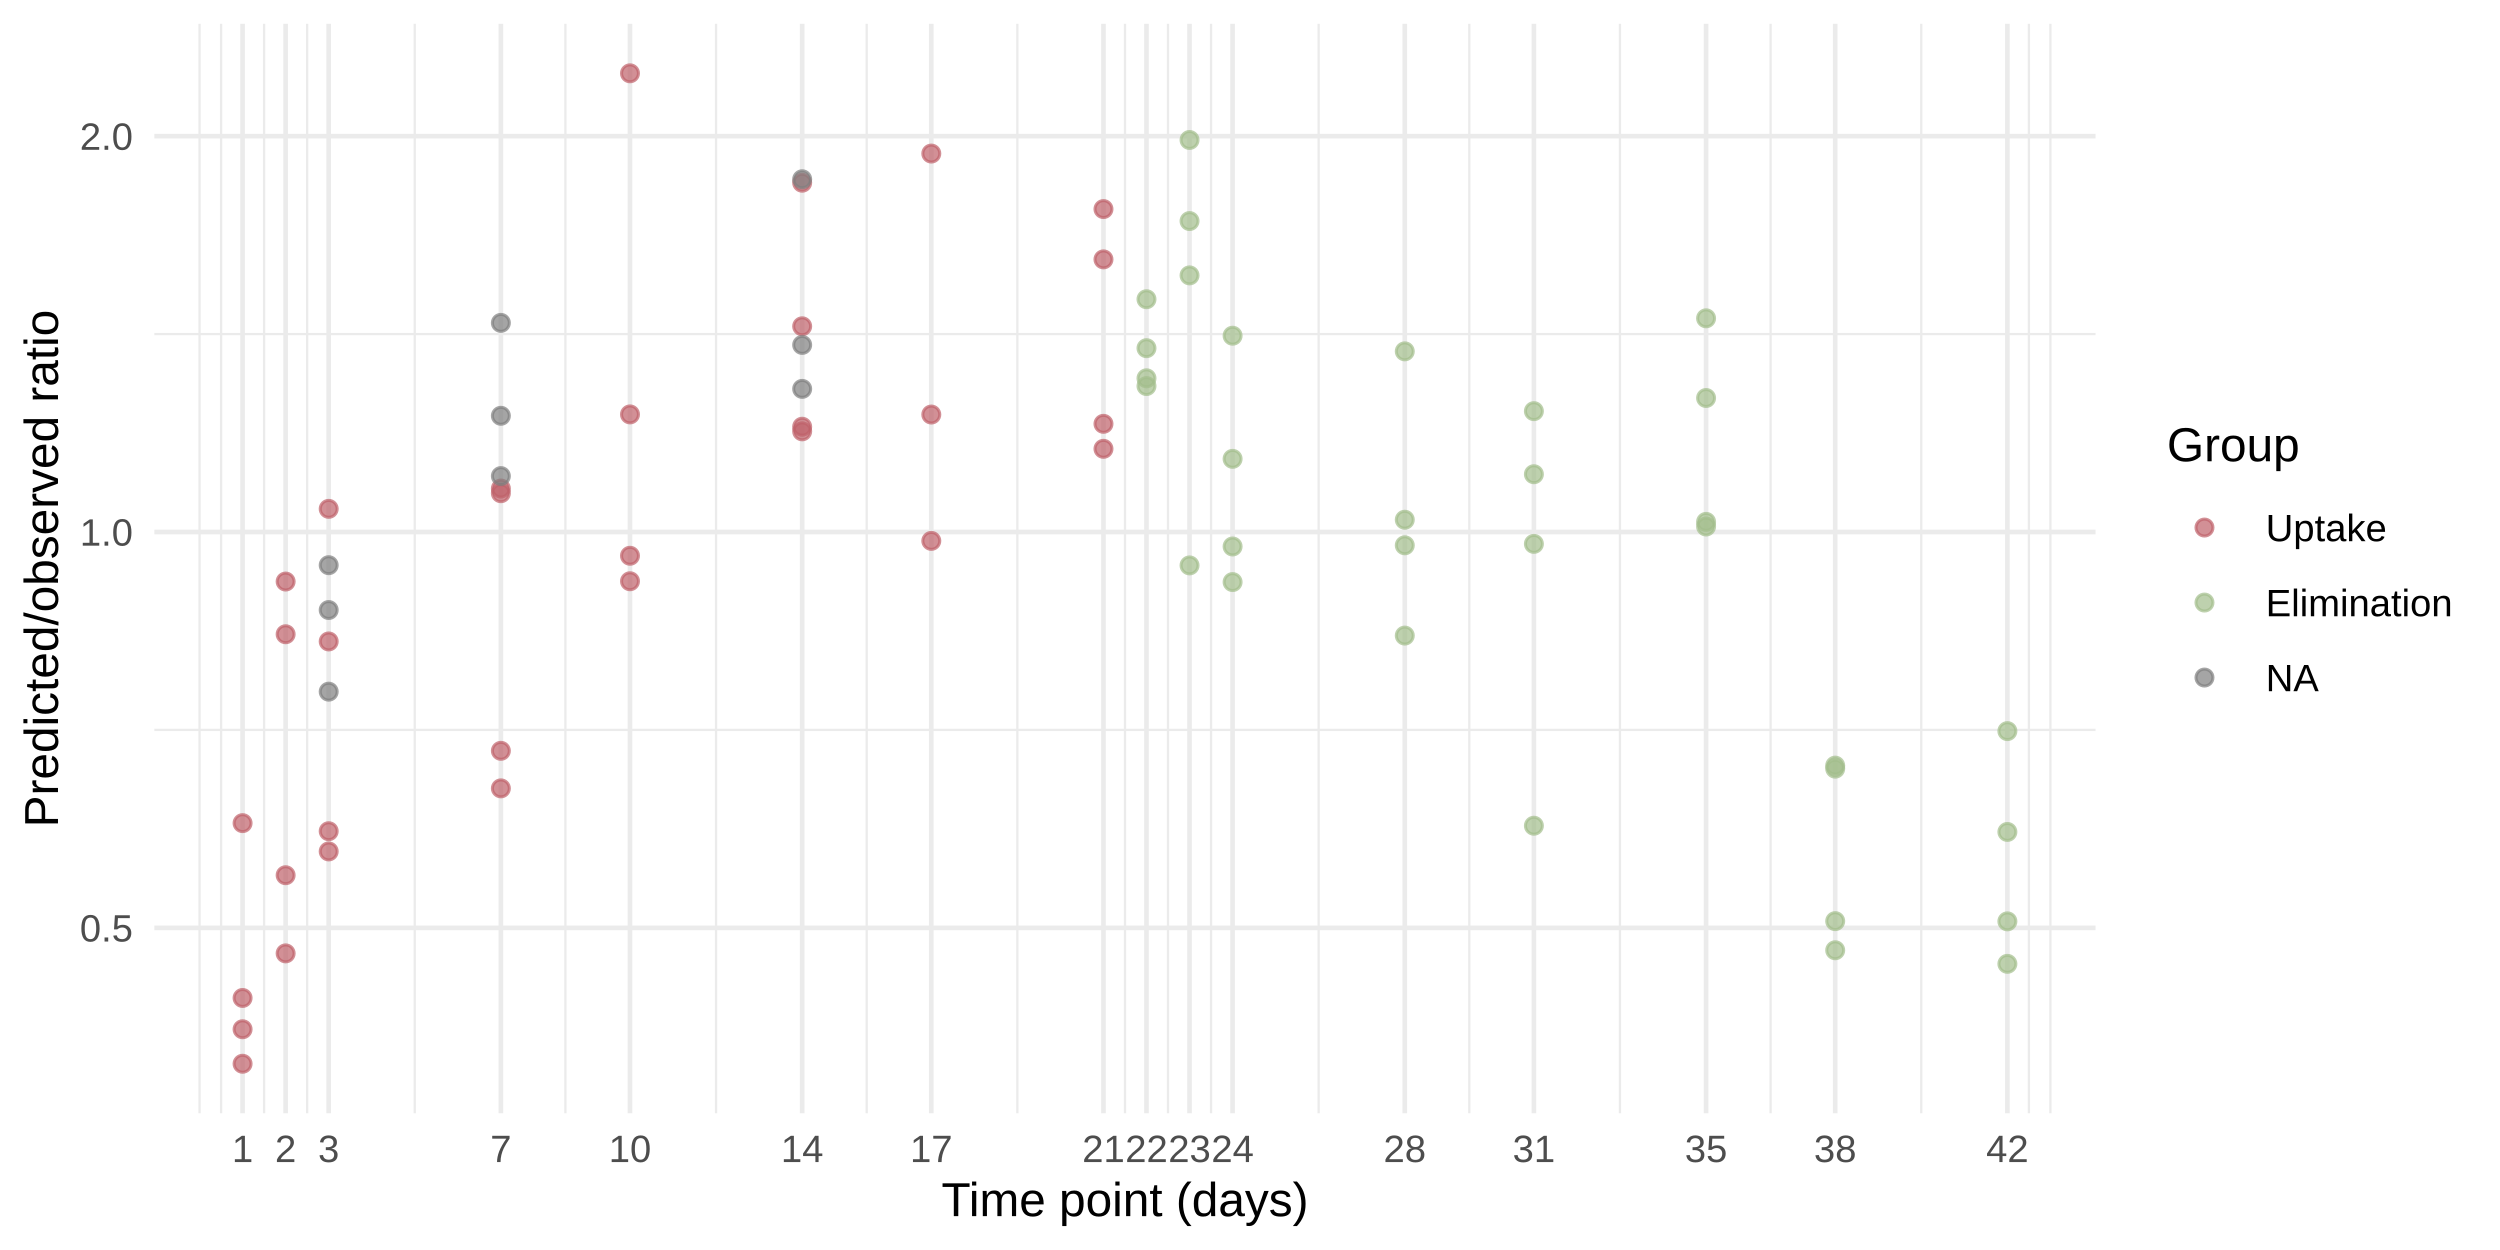
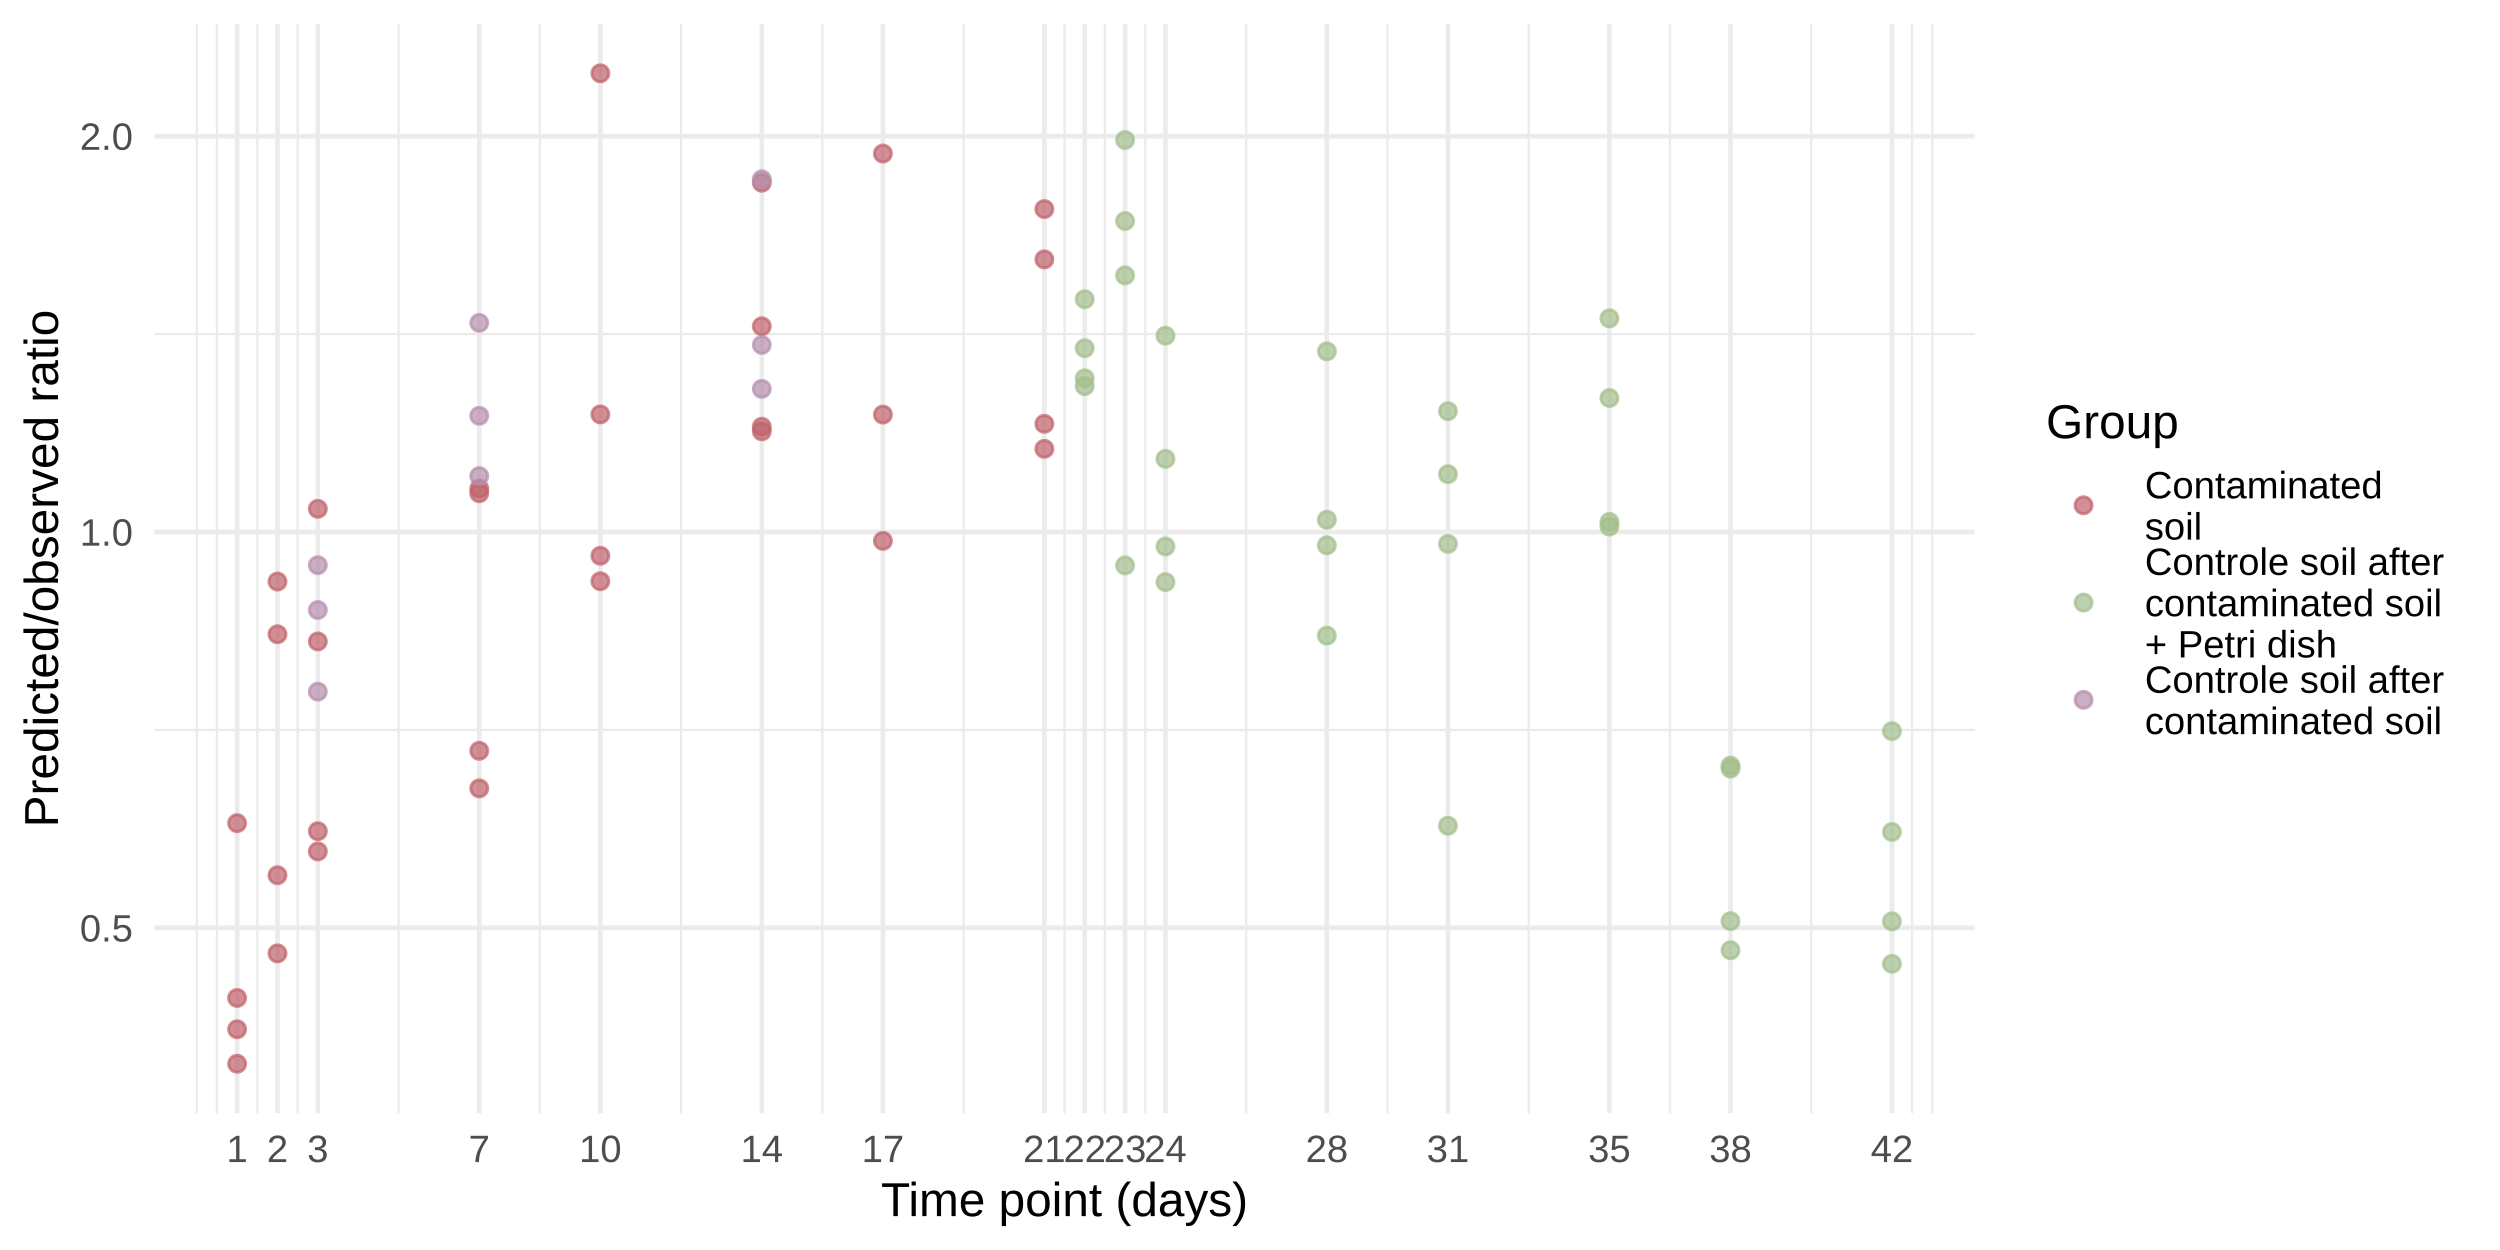
<svg xmlns="http://www.w3.org/2000/svg" width="576.00pt" height="288.00pt" viewBox="0 0 576.00 288.00">
  <g class="svglite">
    <defs>
      <style type="text/css">
    .svglite line, .svglite polyline, .svglite polygon, .svglite path, .svglite rect, .svglite circle {
      fill: none;
      stroke: #000000;
      stroke-linecap: round;
      stroke-linejoin: round;
      stroke-miterlimit: 10.00;
    }
    .svglite text {
      white-space: pre;
    }
    .svglite g.glyphgroup path {
      fill: inherit;
      stroke: none;
    }
  </style>
    </defs>
    <rect width="100%" height="100%" style="stroke: none; fill: #FFFFFF;" />
    <defs>
      <clipPath id="cpMC4wMHw1NzYuMDB8MC4wMHwyODguMDA=">
        <rect x="0.00" y="0.00" width="576.00" height="288.00" />
      </clipPath>
    </defs>
    <g clip-path="url(#cpMC4wMHw1NzYuMDB8MC4wMHwyODguMDA=)">
      <rect x="-0" y="0.00" width="576.00" height="288.00" style="stroke-width: 1.07; stroke: none; fill: #FFFFFF;" />
    </g>
    <defs>
-       <clipPath id="cpMzUuNTZ8NDgyLjgzfDUuNDh8MjU2LjUw">
-         <rect x="35.56" y="5.48" width="447.26" height="251.02" />
+       <clipPath id="cpMzUuNTZ8NDU0Ljk3fDUuNDh8MjU2LjUw">
+         <rect x="35.56" y="5.48" width="419.40" height="251.02" />
      </clipPath>
    </defs>
-     <g clip-path="url(#cpMzUuNTZ8NDgyLjgzfDUuNDh8MjU2LjUw)">
-       <polyline points="35.56,168.17 482.83,168.17 " style="stroke-width: 0.53; stroke: #EBEBEB; stroke-linecap: butt;" />
-       <polyline points="35.56,76.97 482.83,76.97 " style="stroke-width: 0.53; stroke: #EBEBEB; stroke-linecap: butt;" />
-       <polyline points="45.98,256.50 45.98,5.48 " style="stroke-width: 0.53; stroke: #EBEBEB; stroke-linecap: butt;" />
-       <polyline points="50.94,256.50 50.94,5.48 " style="stroke-width: 0.53; stroke: #EBEBEB; stroke-linecap: butt;" />
-       <polyline points="60.85,256.50 60.85,5.48 " style="stroke-width: 0.53; stroke: #EBEBEB; stroke-linecap: butt;" />
-       <polyline points="70.77,256.50 70.77,5.48 " style="stroke-width: 0.53; stroke: #EBEBEB; stroke-linecap: butt;" />
-       <polyline points="95.56,256.50 95.56,5.48 " style="stroke-width: 0.53; stroke: #EBEBEB; stroke-linecap: butt;" />
-       <polyline points="130.27,256.50 130.27,5.48 " style="stroke-width: 0.53; stroke: #EBEBEB; stroke-linecap: butt;" />
-       <polyline points="164.98,256.50 164.98,5.48 " style="stroke-width: 0.53; stroke: #EBEBEB; stroke-linecap: butt;" />
-       <polyline points="199.69,256.50 199.69,5.48 " style="stroke-width: 0.53; stroke: #EBEBEB; stroke-linecap: butt;" />
-       <polyline points="234.40,256.50 234.40,5.48 " style="stroke-width: 0.53; stroke: #EBEBEB; stroke-linecap: butt;" />
-       <polyline points="259.20,256.50 259.20,5.48 " style="stroke-width: 0.53; stroke: #EBEBEB; stroke-linecap: butt;" />
-       <polyline points="269.11,256.50 269.11,5.48 " style="stroke-width: 0.53; stroke: #EBEBEB; stroke-linecap: butt;" />
-       <polyline points="279.03,256.50 279.03,5.48 " style="stroke-width: 0.53; stroke: #EBEBEB; stroke-linecap: butt;" />
-       <polyline points="303.82,256.50 303.82,5.48 " style="stroke-width: 0.53; stroke: #EBEBEB; stroke-linecap: butt;" />
-       <polyline points="338.53,256.50 338.53,5.48 " style="stroke-width: 0.53; stroke: #EBEBEB; stroke-linecap: butt;" />
-       <polyline points="373.24,256.50 373.24,5.48 " style="stroke-width: 0.53; stroke: #EBEBEB; stroke-linecap: butt;" />
-       <polyline points="407.95,256.50 407.95,5.48 " style="stroke-width: 0.53; stroke: #EBEBEB; stroke-linecap: butt;" />
-       <polyline points="442.66,256.50 442.66,5.48 " style="stroke-width: 0.53; stroke: #EBEBEB; stroke-linecap: butt;" />
-       <polyline points="467.46,256.50 467.46,5.48 " style="stroke-width: 0.53; stroke: #EBEBEB; stroke-linecap: butt;" />
-       <polyline points="472.41,256.50 472.41,5.48 " style="stroke-width: 0.53; stroke: #EBEBEB; stroke-linecap: butt;" />
-       <polyline points="35.56,213.78 482.83,213.78 " style="stroke-width: 1.07; stroke: #EBEBEB; stroke-linecap: butt;" />
-       <polyline points="35.56,122.57 482.83,122.57 " style="stroke-width: 1.07; stroke: #EBEBEB; stroke-linecap: butt;" />
-       <polyline points="35.56,31.37 482.83,31.37 " style="stroke-width: 1.07; stroke: #EBEBEB; stroke-linecap: butt;" />
-       <polyline points="55.89,256.50 55.89,5.48 " style="stroke-width: 1.07; stroke: #EBEBEB; stroke-linecap: butt;" />
-       <polyline points="65.81,256.50 65.81,5.48 " style="stroke-width: 1.07; stroke: #EBEBEB; stroke-linecap: butt;" />
-       <polyline points="75.73,256.50 75.73,5.48 " style="stroke-width: 1.07; stroke: #EBEBEB; stroke-linecap: butt;" />
-       <polyline points="115.40,256.50 115.40,5.48 " style="stroke-width: 1.07; stroke: #EBEBEB; stroke-linecap: butt;" />
-       <polyline points="145.15,256.50 145.15,5.48 " style="stroke-width: 1.07; stroke: #EBEBEB; stroke-linecap: butt;" />
-       <polyline points="184.82,256.50 184.82,5.48 " style="stroke-width: 1.07; stroke: #EBEBEB; stroke-linecap: butt;" />
-       <polyline points="214.57,256.50 214.57,5.48 " style="stroke-width: 1.07; stroke: #EBEBEB; stroke-linecap: butt;" />
-       <polyline points="254.24,256.50 254.24,5.48 " style="stroke-width: 1.07; stroke: #EBEBEB; stroke-linecap: butt;" />
-       <polyline points="264.15,256.50 264.15,5.48 " style="stroke-width: 1.07; stroke: #EBEBEB; stroke-linecap: butt;" />
-       <polyline points="274.07,256.50 274.07,5.48 " style="stroke-width: 1.07; stroke: #EBEBEB; stroke-linecap: butt;" />
-       <polyline points="283.99,256.50 283.99,5.48 " style="stroke-width: 1.07; stroke: #EBEBEB; stroke-linecap: butt;" />
-       <polyline points="323.66,256.50 323.66,5.48 " style="stroke-width: 1.07; stroke: #EBEBEB; stroke-linecap: butt;" />
-       <polyline points="353.41,256.50 353.41,5.48 " style="stroke-width: 1.07; stroke: #EBEBEB; stroke-linecap: butt;" />
-       <polyline points="393.08,256.50 393.08,5.48 " style="stroke-width: 1.07; stroke: #EBEBEB; stroke-linecap: butt;" />
-       <polyline points="422.83,256.50 422.83,5.48 " style="stroke-width: 1.07; stroke: #EBEBEB; stroke-linecap: butt;" />
-       <polyline points="462.50,256.50 462.50,5.48 " style="stroke-width: 1.07; stroke: #EBEBEB; stroke-linecap: butt;" />
-       <circle cx="55.89" cy="229.93" r="1.95" style="stroke-width: 0.71; stroke: #BF616A; stroke-opacity: 0.70; fill: #BF616A; fill-opacity: 0.70;" />
-       <circle cx="55.89" cy="189.65" r="1.95" style="stroke-width: 0.71; stroke: #BF616A; stroke-opacity: 0.70; fill: #BF616A; fill-opacity: 0.70;" />
-       <circle cx="55.89" cy="237.14" r="1.95" style="stroke-width: 0.71; stroke: #BF616A; stroke-opacity: 0.70; fill: #BF616A; fill-opacity: 0.70;" />
-       <circle cx="55.89" cy="245.09" r="1.95" style="stroke-width: 0.71; stroke: #BF616A; stroke-opacity: 0.70; fill: #BF616A; fill-opacity: 0.70;" />
-       <circle cx="65.81" cy="146.13" r="1.95" style="stroke-width: 0.71; stroke: #BF616A; stroke-opacity: 0.70; fill: #BF616A; fill-opacity: 0.70;" />
-       <circle cx="65.81" cy="133.99" r="1.95" style="stroke-width: 0.71; stroke: #BF616A; stroke-opacity: 0.70; fill: #BF616A; fill-opacity: 0.70;" />
-       <circle cx="65.81" cy="201.65" r="1.95" style="stroke-width: 0.71; stroke: #BF616A; stroke-opacity: 0.70; fill: #BF616A; fill-opacity: 0.70;" />
-       <circle cx="65.81" cy="219.66" r="1.95" style="stroke-width: 0.71; stroke: #BF616A; stroke-opacity: 0.70; fill: #BF616A; fill-opacity: 0.70;" />
-       <circle cx="75.73" cy="117.24" r="1.95" style="stroke-width: 0.71; stroke: #BF616A; stroke-opacity: 0.70; fill: #BF616A; fill-opacity: 0.70;" />
-       <circle cx="75.73" cy="147.79" r="1.95" style="stroke-width: 0.71; stroke: #BF616A; stroke-opacity: 0.70; fill: #BF616A; fill-opacity: 0.70;" />
-       <circle cx="75.73" cy="196.17" r="1.95" style="stroke-width: 0.71; stroke: #BF616A; stroke-opacity: 0.70; fill: #BF616A; fill-opacity: 0.70;" />
-       <circle cx="75.73" cy="191.51" r="1.95" style="stroke-width: 0.71; stroke: #BF616A; stroke-opacity: 0.70; fill: #BF616A; fill-opacity: 0.70;" />
-       <circle cx="115.40" cy="112.56" r="1.95" style="stroke-width: 0.71; stroke: #BF616A; stroke-opacity: 0.70; fill: #BF616A; fill-opacity: 0.70;" />
-       <circle cx="115.40" cy="113.64" r="1.95" style="stroke-width: 0.71; stroke: #BF616A; stroke-opacity: 0.70; fill: #BF616A; fill-opacity: 0.70;" />
-       <circle cx="115.40" cy="172.99" r="1.95" style="stroke-width: 0.71; stroke: #BF616A; stroke-opacity: 0.70; fill: #BF616A; fill-opacity: 0.70;" />
-       <circle cx="115.40" cy="181.64" r="1.95" style="stroke-width: 0.71; stroke: #BF616A; stroke-opacity: 0.70; fill: #BF616A; fill-opacity: 0.70;" />
-       <circle cx="145.15" cy="95.48" r="1.95" style="stroke-width: 0.71; stroke: #BF616A; stroke-opacity: 0.70; fill: #BF616A; fill-opacity: 0.70;" />
-       <circle cx="145.15" cy="16.89" r="1.95" style="stroke-width: 0.71; stroke: #BF616A; stroke-opacity: 0.70; fill: #BF616A; fill-opacity: 0.70;" />
-       <circle cx="145.15" cy="133.92" r="1.95" style="stroke-width: 0.71; stroke: #BF616A; stroke-opacity: 0.70; fill: #BF616A; fill-opacity: 0.70;" />
-       <circle cx="145.15" cy="128.05" r="1.95" style="stroke-width: 0.71; stroke: #BF616A; stroke-opacity: 0.70; fill: #BF616A; fill-opacity: 0.70;" />
-       <circle cx="184.82" cy="75.18" r="1.95" style="stroke-width: 0.71; stroke: #BF616A; stroke-opacity: 0.70; fill: #BF616A; fill-opacity: 0.70;" />
-       <circle cx="184.82" cy="42.10" r="1.95" style="stroke-width: 0.71; stroke: #BF616A; stroke-opacity: 0.70; fill: #BF616A; fill-opacity: 0.70;" />
-       <circle cx="184.82" cy="99.38" r="1.95" style="stroke-width: 0.71; stroke: #BF616A; stroke-opacity: 0.70; fill: #BF616A; fill-opacity: 0.70;" />
-       <circle cx="184.82" cy="98.32" r="1.95" style="stroke-width: 0.71; stroke: #BF616A; stroke-opacity: 0.70; fill: #BF616A; fill-opacity: 0.70;" />
-       <circle cx="214.57" cy="35.38" r="1.95" style="stroke-width: 0.71; stroke: #BF616A; stroke-opacity: 0.70; fill: #BF616A; fill-opacity: 0.70;" />
-       <circle cx="214.57" cy="124.62" r="1.95" style="stroke-width: 0.71; stroke: #BF616A; stroke-opacity: 0.70; fill: #BF616A; fill-opacity: 0.70;" />
-       <circle cx="214.57" cy="95.51" r="1.95" style="stroke-width: 0.71; stroke: #BF616A; stroke-opacity: 0.70; fill: #BF616A; fill-opacity: 0.70;" />
-       <circle cx="254.24" cy="48.17" r="1.95" style="stroke-width: 0.71; stroke: #BF616A; stroke-opacity: 0.70; fill: #BF616A; fill-opacity: 0.70;" />
-       <circle cx="254.24" cy="97.65" r="1.95" style="stroke-width: 0.71; stroke: #BF616A; stroke-opacity: 0.70; fill: #BF616A; fill-opacity: 0.70;" />
-       <circle cx="254.24" cy="59.76" r="1.95" style="stroke-width: 0.71; stroke: #BF616A; stroke-opacity: 0.70; fill: #BF616A; fill-opacity: 0.70;" />
-       <circle cx="254.24" cy="103.41" r="1.95" style="stroke-width: 0.71; stroke: #BF616A; stroke-opacity: 0.70; fill: #BF616A; fill-opacity: 0.70;" />
-       <circle cx="264.15" cy="80.22" r="1.95" style="stroke-width: 0.71; stroke: #A3BE8C; stroke-opacity: 0.70; fill: #A3BE8C; fill-opacity: 0.70;" />
-       <circle cx="264.15" cy="88.95" r="1.95" style="stroke-width: 0.71; stroke: #A3BE8C; stroke-opacity: 0.70; fill: #A3BE8C; fill-opacity: 0.70;" />
-       <circle cx="264.15" cy="87.16" r="1.95" style="stroke-width: 0.71; stroke: #A3BE8C; stroke-opacity: 0.70; fill: #A3BE8C; fill-opacity: 0.70;" />
-       <circle cx="264.15" cy="68.94" r="1.95" style="stroke-width: 0.71; stroke: #A3BE8C; stroke-opacity: 0.70; fill: #A3BE8C; fill-opacity: 0.70;" />
-       <circle cx="274.07" cy="130.27" r="1.95" style="stroke-width: 0.71; stroke: #A3BE8C; stroke-opacity: 0.70; fill: #A3BE8C; fill-opacity: 0.70;" />
-       <circle cx="274.07" cy="63.45" r="1.95" style="stroke-width: 0.71; stroke: #A3BE8C; stroke-opacity: 0.70; fill: #A3BE8C; fill-opacity: 0.70;" />
-       <circle cx="274.07" cy="32.25" r="1.95" style="stroke-width: 0.71; stroke: #A3BE8C; stroke-opacity: 0.70; fill: #A3BE8C; fill-opacity: 0.70;" />
-       <circle cx="274.07" cy="50.93" r="1.95" style="stroke-width: 0.71; stroke: #A3BE8C; stroke-opacity: 0.70; fill: #A3BE8C; fill-opacity: 0.70;" />
-       <circle cx="283.99" cy="77.35" r="1.95" style="stroke-width: 0.71; stroke: #A3BE8C; stroke-opacity: 0.70; fill: #A3BE8C; fill-opacity: 0.70;" />
-       <circle cx="283.99" cy="125.91" r="1.95" style="stroke-width: 0.71; stroke: #A3BE8C; stroke-opacity: 0.70; fill: #A3BE8C; fill-opacity: 0.70;" />
-       <circle cx="283.99" cy="105.72" r="1.95" style="stroke-width: 0.71; stroke: #A3BE8C; stroke-opacity: 0.70; fill: #A3BE8C; fill-opacity: 0.70;" />
-       <circle cx="283.99" cy="134.11" r="1.95" style="stroke-width: 0.71; stroke: #A3BE8C; stroke-opacity: 0.70; fill: #A3BE8C; fill-opacity: 0.70;" />
-       <circle cx="323.66" cy="146.44" r="1.95" style="stroke-width: 0.71; stroke: #A3BE8C; stroke-opacity: 0.70; fill: #A3BE8C; fill-opacity: 0.70;" />
-       <circle cx="323.66" cy="80.95" r="1.95" style="stroke-width: 0.71; stroke: #A3BE8C; stroke-opacity: 0.70; fill: #A3BE8C; fill-opacity: 0.70;" />
-       <circle cx="323.66" cy="119.75" r="1.95" style="stroke-width: 0.71; stroke: #A3BE8C; stroke-opacity: 0.70; fill: #A3BE8C; fill-opacity: 0.70;" />
-       <circle cx="323.66" cy="125.64" r="1.95" style="stroke-width: 0.71; stroke: #A3BE8C; stroke-opacity: 0.70; fill: #A3BE8C; fill-opacity: 0.70;" />
-       <circle cx="353.41" cy="190.25" r="1.95" style="stroke-width: 0.71; stroke: #A3BE8C; stroke-opacity: 0.70; fill: #A3BE8C; fill-opacity: 0.70;" />
-       <circle cx="353.41" cy="94.73" r="1.95" style="stroke-width: 0.71; stroke: #A3BE8C; stroke-opacity: 0.70; fill: #A3BE8C; fill-opacity: 0.70;" />
-       <circle cx="353.41" cy="109.26" r="1.95" style="stroke-width: 0.71; stroke: #A3BE8C; stroke-opacity: 0.70; fill: #A3BE8C; fill-opacity: 0.70;" />
-       <circle cx="353.41" cy="125.31" r="1.95" style="stroke-width: 0.71; stroke: #A3BE8C; stroke-opacity: 0.70; fill: #A3BE8C; fill-opacity: 0.70;" />
-       <circle cx="393.08" cy="91.70" r="1.95" style="stroke-width: 0.71; stroke: #A3BE8C; stroke-opacity: 0.70; fill: #A3BE8C; fill-opacity: 0.70;" />
-       <circle cx="393.08" cy="120.24" r="1.95" style="stroke-width: 0.71; stroke: #A3BE8C; stroke-opacity: 0.70; fill: #A3BE8C; fill-opacity: 0.70;" />
-       <circle cx="393.08" cy="121.31" r="1.95" style="stroke-width: 0.71; stroke: #A3BE8C; stroke-opacity: 0.70; fill: #A3BE8C; fill-opacity: 0.70;" />
-       <circle cx="393.08" cy="73.34" r="1.95" style="stroke-width: 0.71; stroke: #A3BE8C; stroke-opacity: 0.70; fill: #A3BE8C; fill-opacity: 0.70;" />
-       <circle cx="422.83" cy="212.23" r="1.95" style="stroke-width: 0.71; stroke: #A3BE8C; stroke-opacity: 0.70; fill: #A3BE8C; fill-opacity: 0.70;" />
-       <circle cx="422.83" cy="218.94" r="1.95" style="stroke-width: 0.71; stroke: #A3BE8C; stroke-opacity: 0.70; fill: #A3BE8C; fill-opacity: 0.70;" />
-       <circle cx="422.83" cy="177.10" r="1.95" style="stroke-width: 0.71; stroke: #A3BE8C; stroke-opacity: 0.70; fill: #A3BE8C; fill-opacity: 0.70;" />
-       <circle cx="422.83" cy="176.40" r="1.95" style="stroke-width: 0.71; stroke: #A3BE8C; stroke-opacity: 0.70; fill: #A3BE8C; fill-opacity: 0.70;" />
-       <circle cx="462.50" cy="222.07" r="1.95" style="stroke-width: 0.71; stroke: #A3BE8C; stroke-opacity: 0.70; fill: #A3BE8C; fill-opacity: 0.70;" />
-       <circle cx="462.50" cy="168.45" r="1.95" style="stroke-width: 0.71; stroke: #A3BE8C; stroke-opacity: 0.70; fill: #A3BE8C; fill-opacity: 0.70;" />
-       <circle cx="462.50" cy="191.68" r="1.95" style="stroke-width: 0.71; stroke: #A3BE8C; stroke-opacity: 0.70; fill: #A3BE8C; fill-opacity: 0.70;" />
-       <circle cx="462.50" cy="212.28" r="1.95" style="stroke-width: 0.71; stroke: #A3BE8C; stroke-opacity: 0.70; fill: #A3BE8C; fill-opacity: 0.70;" />
-       <circle cx="75.73" cy="140.55" r="1.95" style="stroke-width: 0.71; stroke: #7F7F7F; stroke-opacity: 0.70; fill: #7F7F7F; fill-opacity: 0.70;" />
-       <circle cx="75.73" cy="130.22" r="1.95" style="stroke-width: 0.71; stroke: #7F7F7F; stroke-opacity: 0.70; fill: #7F7F7F; fill-opacity: 0.70;" />
-       <circle cx="75.73" cy="159.36" r="1.95" style="stroke-width: 0.71; stroke: #7F7F7F; stroke-opacity: 0.70; fill: #7F7F7F; fill-opacity: 0.70;" />
-       <circle cx="115.40" cy="74.39" r="1.95" style="stroke-width: 0.71; stroke: #7F7F7F; stroke-opacity: 0.70; fill: #7F7F7F; fill-opacity: 0.70;" />
-       <circle cx="115.40" cy="109.69" r="1.95" style="stroke-width: 0.71; stroke: #7F7F7F; stroke-opacity: 0.70; fill: #7F7F7F; fill-opacity: 0.70;" />
-       <circle cx="115.40" cy="95.80" r="1.95" style="stroke-width: 0.71; stroke: #7F7F7F; stroke-opacity: 0.70; fill: #7F7F7F; fill-opacity: 0.70;" />
-       <circle cx="184.82" cy="89.60" r="1.95" style="stroke-width: 0.71; stroke: #7F7F7F; stroke-opacity: 0.70; fill: #7F7F7F; fill-opacity: 0.70;" />
-       <circle cx="184.82" cy="41.30" r="1.95" style="stroke-width: 0.71; stroke: #7F7F7F; stroke-opacity: 0.70; fill: #7F7F7F; fill-opacity: 0.70;" />
-       <circle cx="184.82" cy="79.47" r="1.95" style="stroke-width: 0.71; stroke: #7F7F7F; stroke-opacity: 0.70; fill: #7F7F7F; fill-opacity: 0.70;" />
+     <g clip-path="url(#cpMzUuNTZ8NDU0Ljk3fDUuNDh8MjU2LjUw)">
+       <polyline points="35.56,168.17 454.97,168.17 " style="stroke-width: 0.53; stroke: #EBEBEB; stroke-linecap: butt;" />
+       <polyline points="35.56,76.97 454.97,76.97 " style="stroke-width: 0.53; stroke: #EBEBEB; stroke-linecap: butt;" />
+       <polyline points="45.33,256.50 45.33,5.48 " style="stroke-width: 0.53; stroke: #EBEBEB; stroke-linecap: butt;" />
+       <polyline points="49.98,256.50 49.98,5.48 " style="stroke-width: 0.53; stroke: #EBEBEB; stroke-linecap: butt;" />
+       <polyline points="59.28,256.50 59.28,5.48 " style="stroke-width: 0.53; stroke: #EBEBEB; stroke-linecap: butt;" />
+       <polyline points="68.58,256.50 68.58,5.48 " style="stroke-width: 0.53; stroke: #EBEBEB; stroke-linecap: butt;" />
+       <polyline points="91.83,256.50 91.83,5.48 " style="stroke-width: 0.53; stroke: #EBEBEB; stroke-linecap: butt;" />
+       <polyline points="124.37,256.50 124.37,5.48 " style="stroke-width: 0.53; stroke: #EBEBEB; stroke-linecap: butt;" />
+       <polyline points="156.92,256.50 156.92,5.48 " style="stroke-width: 0.53; stroke: #EBEBEB; stroke-linecap: butt;" />
+       <polyline points="189.47,256.50 189.47,5.48 " style="stroke-width: 0.53; stroke: #EBEBEB; stroke-linecap: butt;" />
+       <polyline points="222.02,256.50 222.02,5.48 " style="stroke-width: 0.53; stroke: #EBEBEB; stroke-linecap: butt;" />
+       <polyline points="245.27,256.50 245.27,5.48 " style="stroke-width: 0.53; stroke: #EBEBEB; stroke-linecap: butt;" />
+       <polyline points="254.57,256.50 254.57,5.48 " style="stroke-width: 0.53; stroke: #EBEBEB; stroke-linecap: butt;" />
+       <polyline points="263.87,256.50 263.87,5.48 " style="stroke-width: 0.53; stroke: #EBEBEB; stroke-linecap: butt;" />
+       <polyline points="287.11,256.50 287.11,5.48 " style="stroke-width: 0.53; stroke: #EBEBEB; stroke-linecap: butt;" />
+       <polyline points="319.66,256.50 319.66,5.48 " style="stroke-width: 0.53; stroke: #EBEBEB; stroke-linecap: butt;" />
+       <polyline points="352.21,256.50 352.21,5.48 " style="stroke-width: 0.53; stroke: #EBEBEB; stroke-linecap: butt;" />
+       <polyline points="384.76,256.50 384.76,5.48 " style="stroke-width: 0.53; stroke: #EBEBEB; stroke-linecap: butt;" />
+       <polyline points="417.31,256.50 417.31,5.48 " style="stroke-width: 0.53; stroke: #EBEBEB; stroke-linecap: butt;" />
+       <polyline points="440.55,256.50 440.55,5.48 " style="stroke-width: 0.53; stroke: #EBEBEB; stroke-linecap: butt;" />
+       <polyline points="445.20,256.50 445.20,5.48 " style="stroke-width: 0.53; stroke: #EBEBEB; stroke-linecap: butt;" />
+       <polyline points="35.56,213.78 454.97,213.78 " style="stroke-width: 1.07; stroke: #EBEBEB; stroke-linecap: butt;" />
+       <polyline points="35.56,122.57 454.97,122.57 " style="stroke-width: 1.07; stroke: #EBEBEB; stroke-linecap: butt;" />
+       <polyline points="35.56,31.37 454.97,31.37 " style="stroke-width: 1.07; stroke: #EBEBEB; stroke-linecap: butt;" />
+       <polyline points="54.63,256.50 54.63,5.48 " style="stroke-width: 1.07; stroke: #EBEBEB; stroke-linecap: butt;" />
+       <polyline points="63.93,256.50 63.93,5.48 " style="stroke-width: 1.07; stroke: #EBEBEB; stroke-linecap: butt;" />
+       <polyline points="73.23,256.50 73.23,5.48 " style="stroke-width: 1.07; stroke: #EBEBEB; stroke-linecap: butt;" />
+       <polyline points="110.42,256.50 110.42,5.48 " style="stroke-width: 1.07; stroke: #EBEBEB; stroke-linecap: butt;" />
+       <polyline points="138.32,256.50 138.32,5.48 " style="stroke-width: 1.07; stroke: #EBEBEB; stroke-linecap: butt;" />
+       <polyline points="175.52,256.50 175.52,5.48 " style="stroke-width: 1.07; stroke: #EBEBEB; stroke-linecap: butt;" />
+       <polyline points="203.42,256.50 203.42,5.48 " style="stroke-width: 1.07; stroke: #EBEBEB; stroke-linecap: butt;" />
+       <polyline points="240.62,256.50 240.62,5.48 " style="stroke-width: 1.07; stroke: #EBEBEB; stroke-linecap: butt;" />
+       <polyline points="249.92,256.50 249.92,5.48 " style="stroke-width: 1.07; stroke: #EBEBEB; stroke-linecap: butt;" />
+       <polyline points="259.22,256.50 259.22,5.48 " style="stroke-width: 1.07; stroke: #EBEBEB; stroke-linecap: butt;" />
+       <polyline points="268.52,256.50 268.52,5.48 " style="stroke-width: 1.07; stroke: #EBEBEB; stroke-linecap: butt;" />
+       <polyline points="305.71,256.50 305.71,5.48 " style="stroke-width: 1.07; stroke: #EBEBEB; stroke-linecap: butt;" />
+       <polyline points="333.61,256.50 333.61,5.48 " style="stroke-width: 1.07; stroke: #EBEBEB; stroke-linecap: butt;" />
+       <polyline points="370.81,256.50 370.81,5.48 " style="stroke-width: 1.07; stroke: #EBEBEB; stroke-linecap: butt;" />
+       <polyline points="398.71,256.50 398.71,5.48 " style="stroke-width: 1.07; stroke: #EBEBEB; stroke-linecap: butt;" />
+       <polyline points="435.90,256.50 435.90,5.48 " style="stroke-width: 1.07; stroke: #EBEBEB; stroke-linecap: butt;" />
+       <circle cx="54.63" cy="229.93" r="1.95" style="stroke-width: 0.71; stroke: #BF616A; stroke-opacity: 0.70; fill: #BF616A; fill-opacity: 0.70;" />
+       <circle cx="54.63" cy="189.65" r="1.95" style="stroke-width: 0.71; stroke: #BF616A; stroke-opacity: 0.70; fill: #BF616A; fill-opacity: 0.70;" />
+       <circle cx="54.63" cy="237.14" r="1.95" style="stroke-width: 0.71; stroke: #BF616A; stroke-opacity: 0.70; fill: #BF616A; fill-opacity: 0.70;" />
+       <circle cx="54.63" cy="245.09" r="1.95" style="stroke-width: 0.71; stroke: #BF616A; stroke-opacity: 0.70; fill: #BF616A; fill-opacity: 0.70;" />
+       <circle cx="63.93" cy="146.13" r="1.95" style="stroke-width: 0.71; stroke: #BF616A; stroke-opacity: 0.70; fill: #BF616A; fill-opacity: 0.70;" />
+       <circle cx="63.93" cy="133.99" r="1.95" style="stroke-width: 0.71; stroke: #BF616A; stroke-opacity: 0.70; fill: #BF616A; fill-opacity: 0.70;" />
+       <circle cx="63.93" cy="201.65" r="1.95" style="stroke-width: 0.71; stroke: #BF616A; stroke-opacity: 0.70; fill: #BF616A; fill-opacity: 0.70;" />
+       <circle cx="63.93" cy="219.66" r="1.95" style="stroke-width: 0.71; stroke: #BF616A; stroke-opacity: 0.70; fill: #BF616A; fill-opacity: 0.70;" />
+       <circle cx="73.23" cy="117.24" r="1.95" style="stroke-width: 0.71; stroke: #BF616A; stroke-opacity: 0.70; fill: #BF616A; fill-opacity: 0.70;" />
+       <circle cx="73.23" cy="147.79" r="1.95" style="stroke-width: 0.71; stroke: #BF616A; stroke-opacity: 0.70; fill: #BF616A; fill-opacity: 0.70;" />
+       <circle cx="73.23" cy="196.17" r="1.95" style="stroke-width: 0.71; stroke: #BF616A; stroke-opacity: 0.70; fill: #BF616A; fill-opacity: 0.70;" />
+       <circle cx="73.23" cy="191.51" r="1.95" style="stroke-width: 0.71; stroke: #BF616A; stroke-opacity: 0.70; fill: #BF616A; fill-opacity: 0.70;" />
+       <circle cx="110.42" cy="112.56" r="1.95" style="stroke-width: 0.71; stroke: #BF616A; stroke-opacity: 0.70; fill: #BF616A; fill-opacity: 0.70;" />
+       <circle cx="110.42" cy="113.64" r="1.95" style="stroke-width: 0.71; stroke: #BF616A; stroke-opacity: 0.70; fill: #BF616A; fill-opacity: 0.70;" />
+       <circle cx="110.42" cy="172.99" r="1.95" style="stroke-width: 0.71; stroke: #BF616A; stroke-opacity: 0.70; fill: #BF616A; fill-opacity: 0.70;" />
+       <circle cx="110.42" cy="181.64" r="1.95" style="stroke-width: 0.71; stroke: #BF616A; stroke-opacity: 0.70; fill: #BF616A; fill-opacity: 0.70;" />
+       <circle cx="138.32" cy="95.48" r="1.95" style="stroke-width: 0.71; stroke: #BF616A; stroke-opacity: 0.70; fill: #BF616A; fill-opacity: 0.70;" />
+       <circle cx="138.32" cy="16.89" r="1.95" style="stroke-width: 0.71; stroke: #BF616A; stroke-opacity: 0.70; fill: #BF616A; fill-opacity: 0.70;" />
+       <circle cx="138.32" cy="133.92" r="1.95" style="stroke-width: 0.71; stroke: #BF616A; stroke-opacity: 0.70; fill: #BF616A; fill-opacity: 0.70;" />
+       <circle cx="138.32" cy="128.05" r="1.95" style="stroke-width: 0.71; stroke: #BF616A; stroke-opacity: 0.70; fill: #BF616A; fill-opacity: 0.70;" />
+       <circle cx="175.52" cy="75.18" r="1.95" style="stroke-width: 0.71; stroke: #BF616A; stroke-opacity: 0.70; fill: #BF616A; fill-opacity: 0.70;" />
+       <circle cx="175.52" cy="42.10" r="1.95" style="stroke-width: 0.71; stroke: #BF616A; stroke-opacity: 0.70; fill: #BF616A; fill-opacity: 0.70;" />
+       <circle cx="175.52" cy="99.38" r="1.95" style="stroke-width: 0.71; stroke: #BF616A; stroke-opacity: 0.70; fill: #BF616A; fill-opacity: 0.70;" />
+       <circle cx="175.52" cy="98.32" r="1.95" style="stroke-width: 0.71; stroke: #BF616A; stroke-opacity: 0.70; fill: #BF616A; fill-opacity: 0.70;" />
+       <circle cx="203.42" cy="35.38" r="1.95" style="stroke-width: 0.71; stroke: #BF616A; stroke-opacity: 0.70; fill: #BF616A; fill-opacity: 0.70;" />
+       <circle cx="203.42" cy="124.62" r="1.95" style="stroke-width: 0.71; stroke: #BF616A; stroke-opacity: 0.70; fill: #BF616A; fill-opacity: 0.70;" />
+       <circle cx="203.42" cy="95.51" r="1.95" style="stroke-width: 0.71; stroke: #BF616A; stroke-opacity: 0.70; fill: #BF616A; fill-opacity: 0.70;" />
+       <circle cx="240.62" cy="48.17" r="1.95" style="stroke-width: 0.71; stroke: #BF616A; stroke-opacity: 0.70; fill: #BF616A; fill-opacity: 0.70;" />
+       <circle cx="240.62" cy="97.65" r="1.95" style="stroke-width: 0.71; stroke: #BF616A; stroke-opacity: 0.70; fill: #BF616A; fill-opacity: 0.70;" />
+       <circle cx="240.62" cy="59.76" r="1.95" style="stroke-width: 0.71; stroke: #BF616A; stroke-opacity: 0.70; fill: #BF616A; fill-opacity: 0.70;" />
+       <circle cx="240.62" cy="103.41" r="1.95" style="stroke-width: 0.71; stroke: #BF616A; stroke-opacity: 0.70; fill: #BF616A; fill-opacity: 0.70;" />
+       <circle cx="249.92" cy="80.22" r="1.95" style="stroke-width: 0.71; stroke: #A3BE8C; stroke-opacity: 0.70; fill: #A3BE8C; fill-opacity: 0.70;" />
+       <circle cx="249.92" cy="88.95" r="1.95" style="stroke-width: 0.71; stroke: #A3BE8C; stroke-opacity: 0.70; fill: #A3BE8C; fill-opacity: 0.70;" />
+       <circle cx="249.92" cy="87.16" r="1.95" style="stroke-width: 0.71; stroke: #A3BE8C; stroke-opacity: 0.70; fill: #A3BE8C; fill-opacity: 0.70;" />
+       <circle cx="249.92" cy="68.94" r="1.95" style="stroke-width: 0.71; stroke: #A3BE8C; stroke-opacity: 0.70; fill: #A3BE8C; fill-opacity: 0.70;" />
+       <circle cx="259.22" cy="130.27" r="1.95" style="stroke-width: 0.71; stroke: #A3BE8C; stroke-opacity: 0.70; fill: #A3BE8C; fill-opacity: 0.70;" />
+       <circle cx="259.22" cy="63.45" r="1.95" style="stroke-width: 0.71; stroke: #A3BE8C; stroke-opacity: 0.70; fill: #A3BE8C; fill-opacity: 0.70;" />
+       <circle cx="259.22" cy="32.25" r="1.95" style="stroke-width: 0.71; stroke: #A3BE8C; stroke-opacity: 0.70; fill: #A3BE8C; fill-opacity: 0.70;" />
+       <circle cx="259.22" cy="50.93" r="1.95" style="stroke-width: 0.71; stroke: #A3BE8C; stroke-opacity: 0.70; fill: #A3BE8C; fill-opacity: 0.70;" />
+       <circle cx="268.52" cy="77.35" r="1.95" style="stroke-width: 0.71; stroke: #A3BE8C; stroke-opacity: 0.70; fill: #A3BE8C; fill-opacity: 0.70;" />
+       <circle cx="268.52" cy="125.91" r="1.95" style="stroke-width: 0.71; stroke: #A3BE8C; stroke-opacity: 0.70; fill: #A3BE8C; fill-opacity: 0.70;" />
+       <circle cx="268.52" cy="105.72" r="1.95" style="stroke-width: 0.71; stroke: #A3BE8C; stroke-opacity: 0.70; fill: #A3BE8C; fill-opacity: 0.70;" />
+       <circle cx="268.52" cy="134.11" r="1.95" style="stroke-width: 0.71; stroke: #A3BE8C; stroke-opacity: 0.70; fill: #A3BE8C; fill-opacity: 0.70;" />
+       <circle cx="305.71" cy="146.44" r="1.95" style="stroke-width: 0.71; stroke: #A3BE8C; stroke-opacity: 0.70; fill: #A3BE8C; fill-opacity: 0.70;" />
+       <circle cx="305.71" cy="80.95" r="1.95" style="stroke-width: 0.71; stroke: #A3BE8C; stroke-opacity: 0.70; fill: #A3BE8C; fill-opacity: 0.70;" />
+       <circle cx="305.71" cy="119.75" r="1.95" style="stroke-width: 0.71; stroke: #A3BE8C; stroke-opacity: 0.70; fill: #A3BE8C; fill-opacity: 0.70;" />
+       <circle cx="305.71" cy="125.64" r="1.95" style="stroke-width: 0.71; stroke: #A3BE8C; stroke-opacity: 0.70; fill: #A3BE8C; fill-opacity: 0.70;" />
+       <circle cx="333.61" cy="190.25" r="1.95" style="stroke-width: 0.71; stroke: #A3BE8C; stroke-opacity: 0.70; fill: #A3BE8C; fill-opacity: 0.70;" />
+       <circle cx="333.61" cy="94.73" r="1.95" style="stroke-width: 0.71; stroke: #A3BE8C; stroke-opacity: 0.70; fill: #A3BE8C; fill-opacity: 0.70;" />
+       <circle cx="333.61" cy="109.26" r="1.95" style="stroke-width: 0.71; stroke: #A3BE8C; stroke-opacity: 0.70; fill: #A3BE8C; fill-opacity: 0.70;" />
+       <circle cx="333.61" cy="125.31" r="1.95" style="stroke-width: 0.71; stroke: #A3BE8C; stroke-opacity: 0.70; fill: #A3BE8C; fill-opacity: 0.70;" />
+       <circle cx="370.81" cy="91.70" r="1.95" style="stroke-width: 0.71; stroke: #A3BE8C; stroke-opacity: 0.70; fill: #A3BE8C; fill-opacity: 0.70;" />
+       <circle cx="370.81" cy="120.24" r="1.95" style="stroke-width: 0.71; stroke: #A3BE8C; stroke-opacity: 0.70; fill: #A3BE8C; fill-opacity: 0.70;" />
+       <circle cx="370.81" cy="121.31" r="1.95" style="stroke-width: 0.71; stroke: #A3BE8C; stroke-opacity: 0.70; fill: #A3BE8C; fill-opacity: 0.70;" />
+       <circle cx="370.81" cy="73.34" r="1.95" style="stroke-width: 0.71; stroke: #A3BE8C; stroke-opacity: 0.70; fill: #A3BE8C; fill-opacity: 0.70;" />
+       <circle cx="398.71" cy="212.23" r="1.95" style="stroke-width: 0.71; stroke: #A3BE8C; stroke-opacity: 0.70; fill: #A3BE8C; fill-opacity: 0.70;" />
+       <circle cx="398.71" cy="218.94" r="1.95" style="stroke-width: 0.71; stroke: #A3BE8C; stroke-opacity: 0.70; fill: #A3BE8C; fill-opacity: 0.70;" />
+       <circle cx="398.71" cy="177.10" r="1.95" style="stroke-width: 0.71; stroke: #A3BE8C; stroke-opacity: 0.70; fill: #A3BE8C; fill-opacity: 0.70;" />
+       <circle cx="398.71" cy="176.40" r="1.95" style="stroke-width: 0.71; stroke: #A3BE8C; stroke-opacity: 0.70; fill: #A3BE8C; fill-opacity: 0.70;" />
+       <circle cx="435.90" cy="222.07" r="1.95" style="stroke-width: 0.71; stroke: #A3BE8C; stroke-opacity: 0.70; fill: #A3BE8C; fill-opacity: 0.70;" />
+       <circle cx="435.90" cy="168.45" r="1.95" style="stroke-width: 0.71; stroke: #A3BE8C; stroke-opacity: 0.70; fill: #A3BE8C; fill-opacity: 0.70;" />
+       <circle cx="435.90" cy="191.68" r="1.95" style="stroke-width: 0.71; stroke: #A3BE8C; stroke-opacity: 0.70; fill: #A3BE8C; fill-opacity: 0.70;" />
+       <circle cx="435.90" cy="212.28" r="1.95" style="stroke-width: 0.71; stroke: #A3BE8C; stroke-opacity: 0.70; fill: #A3BE8C; fill-opacity: 0.70;" />
+       <circle cx="73.23" cy="140.55" r="1.95" style="stroke-width: 0.71; stroke: #B48EAD; stroke-opacity: 0.70; fill: #B48EAD; fill-opacity: 0.70;" />
+       <circle cx="73.23" cy="130.22" r="1.95" style="stroke-width: 0.71; stroke: #B48EAD; stroke-opacity: 0.70; fill: #B48EAD; fill-opacity: 0.70;" />
+       <circle cx="73.23" cy="159.36" r="1.95" style="stroke-width: 0.71; stroke: #B48EAD; stroke-opacity: 0.70; fill: #B48EAD; fill-opacity: 0.70;" />
+       <circle cx="110.42" cy="74.39" r="1.95" style="stroke-width: 0.71; stroke: #B48EAD; stroke-opacity: 0.70; fill: #B48EAD; fill-opacity: 0.70;" />
+       <circle cx="110.42" cy="109.69" r="1.95" style="stroke-width: 0.71; stroke: #B48EAD; stroke-opacity: 0.70; fill: #B48EAD; fill-opacity: 0.70;" />
+       <circle cx="110.42" cy="95.80" r="1.95" style="stroke-width: 0.71; stroke: #B48EAD; stroke-opacity: 0.70; fill: #B48EAD; fill-opacity: 0.70;" />
+       <circle cx="175.52" cy="89.60" r="1.95" style="stroke-width: 0.71; stroke: #B48EAD; stroke-opacity: 0.70; fill: #B48EAD; fill-opacity: 0.70;" />
+       <circle cx="175.52" cy="41.30" r="1.95" style="stroke-width: 0.71; stroke: #B48EAD; stroke-opacity: 0.70; fill: #B48EAD; fill-opacity: 0.70;" />
+       <circle cx="175.52" cy="79.47" r="1.95" style="stroke-width: 0.71; stroke: #B48EAD; stroke-opacity: 0.70; fill: #B48EAD; fill-opacity: 0.70;" />
    </g>
    <g clip-path="url(#cpMC4wMHw1NzYuMDB8MC4wMHwyODguMDA=)">
      <text x="30.63" y="216.93" text-anchor="end" style="font-size: 8.80px;fill: #4D4D4D; font-family: &quot;Arial&quot;;" textLength="12.22px" lengthAdjust="spacingAndGlyphs">0.5</text>
      <text x="30.63" y="125.72" text-anchor="end" style="font-size: 8.80px;fill: #4D4D4D; font-family: &quot;Arial&quot;;" textLength="12.22px" lengthAdjust="spacingAndGlyphs">1.0</text>
      <text x="30.63" y="34.52" text-anchor="end" style="font-size: 8.80px;fill: #4D4D4D; font-family: &quot;Arial&quot;;" textLength="12.22px" lengthAdjust="spacingAndGlyphs">2.0</text>
-       <text x="55.89" y="267.74" text-anchor="middle" style="font-size: 8.80px;fill: #4D4D4D; font-family: &quot;Arial&quot;;" textLength="4.89px" lengthAdjust="spacingAndGlyphs">1</text>
-       <text x="65.81" y="267.74" text-anchor="middle" style="font-size: 8.80px;fill: #4D4D4D; font-family: &quot;Arial&quot;;" textLength="4.89px" lengthAdjust="spacingAndGlyphs">2</text>
-       <text x="75.73" y="267.74" text-anchor="middle" style="font-size: 8.80px;fill: #4D4D4D; font-family: &quot;Arial&quot;;" textLength="4.89px" lengthAdjust="spacingAndGlyphs">3</text>
-       <text x="115.40" y="267.74" text-anchor="middle" style="font-size: 8.80px;fill: #4D4D4D; font-family: &quot;Arial&quot;;" textLength="4.89px" lengthAdjust="spacingAndGlyphs">7</text>
-       <text x="145.15" y="267.74" text-anchor="middle" style="font-size: 8.80px;fill: #4D4D4D; font-family: &quot;Arial&quot;;" textLength="9.78px" lengthAdjust="spacingAndGlyphs">10</text>
-       <text x="184.82" y="267.74" text-anchor="middle" style="font-size: 8.80px;fill: #4D4D4D; font-family: &quot;Arial&quot;;" textLength="9.78px" lengthAdjust="spacingAndGlyphs">14</text>
-       <text x="214.57" y="267.74" text-anchor="middle" style="font-size: 8.80px;fill: #4D4D4D; font-family: &quot;Arial&quot;;" textLength="9.78px" lengthAdjust="spacingAndGlyphs">17</text>
-       <text x="254.24" y="267.74" text-anchor="middle" style="font-size: 8.80px;fill: #4D4D4D; font-family: &quot;Arial&quot;;" textLength="9.78px" lengthAdjust="spacingAndGlyphs">21</text>
-       <text x="264.15" y="267.74" text-anchor="middle" style="font-size: 8.80px;fill: #4D4D4D; font-family: &quot;Arial&quot;;" textLength="9.78px" lengthAdjust="spacingAndGlyphs">22</text>
-       <text x="274.07" y="267.74" text-anchor="middle" style="font-size: 8.80px;fill: #4D4D4D; font-family: &quot;Arial&quot;;" textLength="9.78px" lengthAdjust="spacingAndGlyphs">23</text>
-       <text x="283.99" y="267.74" text-anchor="middle" style="font-size: 8.80px;fill: #4D4D4D; font-family: &quot;Arial&quot;;" textLength="9.78px" lengthAdjust="spacingAndGlyphs">24</text>
-       <text x="323.66" y="267.74" text-anchor="middle" style="font-size: 8.80px;fill: #4D4D4D; font-family: &quot;Arial&quot;;" textLength="9.78px" lengthAdjust="spacingAndGlyphs">28</text>
-       <text x="353.41" y="267.74" text-anchor="middle" style="font-size: 8.80px;fill: #4D4D4D; font-family: &quot;Arial&quot;;" textLength="9.78px" lengthAdjust="spacingAndGlyphs">31</text>
-       <text x="393.08" y="267.74" text-anchor="middle" style="font-size: 8.80px;fill: #4D4D4D; font-family: &quot;Arial&quot;;" textLength="9.78px" lengthAdjust="spacingAndGlyphs">35</text>
-       <text x="422.83" y="267.74" text-anchor="middle" style="font-size: 8.80px;fill: #4D4D4D; font-family: &quot;Arial&quot;;" textLength="9.78px" lengthAdjust="spacingAndGlyphs">38</text>
-       <text x="462.50" y="267.74" text-anchor="middle" style="font-size: 8.80px;fill: #4D4D4D; font-family: &quot;Arial&quot;;" textLength="9.78px" lengthAdjust="spacingAndGlyphs">42</text>
-       <text x="259.20" y="280.20" text-anchor="middle" style="font-size: 11.00px; font-family: &quot;Arial&quot;;" textLength="84.59px" lengthAdjust="spacingAndGlyphs">Time point (days)</text>
+       <text x="54.63" y="267.74" text-anchor="middle" style="font-size: 8.80px;fill: #4D4D4D; font-family: &quot;Arial&quot;;" textLength="4.89px" lengthAdjust="spacingAndGlyphs">1</text>
+       <text x="63.93" y="267.74" text-anchor="middle" style="font-size: 8.80px;fill: #4D4D4D; font-family: &quot;Arial&quot;;" textLength="4.89px" lengthAdjust="spacingAndGlyphs">2</text>
+       <text x="73.23" y="267.74" text-anchor="middle" style="font-size: 8.80px;fill: #4D4D4D; font-family: &quot;Arial&quot;;" textLength="4.89px" lengthAdjust="spacingAndGlyphs">3</text>
+       <text x="110.42" y="267.74" text-anchor="middle" style="font-size: 8.80px;fill: #4D4D4D; font-family: &quot;Arial&quot;;" textLength="4.89px" lengthAdjust="spacingAndGlyphs">7</text>
+       <text x="138.32" y="267.74" text-anchor="middle" style="font-size: 8.80px;fill: #4D4D4D; font-family: &quot;Arial&quot;;" textLength="9.78px" lengthAdjust="spacingAndGlyphs">10</text>
+       <text x="175.52" y="267.74" text-anchor="middle" style="font-size: 8.80px;fill: #4D4D4D; font-family: &quot;Arial&quot;;" textLength="9.78px" lengthAdjust="spacingAndGlyphs">14</text>
+       <text x="203.42" y="267.74" text-anchor="middle" style="font-size: 8.80px;fill: #4D4D4D; font-family: &quot;Arial&quot;;" textLength="9.78px" lengthAdjust="spacingAndGlyphs">17</text>
+       <text x="240.62" y="267.74" text-anchor="middle" style="font-size: 8.80px;fill: #4D4D4D; font-family: &quot;Arial&quot;;" textLength="9.78px" lengthAdjust="spacingAndGlyphs">21</text>
+       <text x="249.92" y="267.74" text-anchor="middle" style="font-size: 8.80px;fill: #4D4D4D; font-family: &quot;Arial&quot;;" textLength="9.78px" lengthAdjust="spacingAndGlyphs">22</text>
+       <text x="259.22" y="267.74" text-anchor="middle" style="font-size: 8.80px;fill: #4D4D4D; font-family: &quot;Arial&quot;;" textLength="9.78px" lengthAdjust="spacingAndGlyphs">23</text>
+       <text x="268.52" y="267.74" text-anchor="middle" style="font-size: 8.80px;fill: #4D4D4D; font-family: &quot;Arial&quot;;" textLength="9.78px" lengthAdjust="spacingAndGlyphs">24</text>
+       <text x="305.71" y="267.74" text-anchor="middle" style="font-size: 8.80px;fill: #4D4D4D; font-family: &quot;Arial&quot;;" textLength="9.78px" lengthAdjust="spacingAndGlyphs">28</text>
+       <text x="333.61" y="267.74" text-anchor="middle" style="font-size: 8.80px;fill: #4D4D4D; font-family: &quot;Arial&quot;;" textLength="9.78px" lengthAdjust="spacingAndGlyphs">31</text>
+       <text x="370.81" y="267.74" text-anchor="middle" style="font-size: 8.80px;fill: #4D4D4D; font-family: &quot;Arial&quot;;" textLength="9.78px" lengthAdjust="spacingAndGlyphs">35</text>
+       <text x="398.71" y="267.74" text-anchor="middle" style="font-size: 8.80px;fill: #4D4D4D; font-family: &quot;Arial&quot;;" textLength="9.78px" lengthAdjust="spacingAndGlyphs">38</text>
+       <text x="435.90" y="267.74" text-anchor="middle" style="font-size: 8.80px;fill: #4D4D4D; font-family: &quot;Arial&quot;;" textLength="9.78px" lengthAdjust="spacingAndGlyphs">42</text>
+       <text x="245.27" y="280.20" text-anchor="middle" style="font-size: 11.00px; font-family: &quot;Arial&quot;;" textLength="84.59px" lengthAdjust="spacingAndGlyphs">Time point (days)</text>
      <text transform="translate(13.36,130.99) rotate(-90)" text-anchor="middle" style="font-size: 11.00px; font-family: &quot;Arial&quot;;" textLength="119.31px" lengthAdjust="spacingAndGlyphs">Predicted/observed ratio</text>
-       <text x="499.27" y="106.27" style="font-size: 11.00px; font-family: &quot;Arial&quot;;" textLength="30.59px" lengthAdjust="spacingAndGlyphs">Group</text>
-       <circle cx="507.91" cy="121.55" r="1.95" style="stroke-width: 0.71; stroke: #BF616A; stroke-opacity: 0.70; fill: #BF616A; fill-opacity: 0.70;" />
-       <circle cx="507.91" cy="138.83" r="1.95" style="stroke-width: 0.71; stroke: #A3BE8C; stroke-opacity: 0.70; fill: #A3BE8C; fill-opacity: 0.70;" />
-       <circle cx="507.91" cy="156.11" r="1.95" style="stroke-width: 0.71; stroke: #7F7F7F; stroke-opacity: 0.70; fill: #7F7F7F; fill-opacity: 0.70;" />
-       <text x="522.03" y="124.70" style="font-size: 8.80px; font-family: &quot;Arial&quot;;" textLength="27.88px" lengthAdjust="spacingAndGlyphs">Uptake</text>
-       <text x="522.03" y="141.98" style="font-size: 8.80px; font-family: &quot;Arial&quot;;" textLength="43.02px" lengthAdjust="spacingAndGlyphs">Elimination</text>
-       <text x="522.03" y="159.26" style="font-size: 8.80px; font-family: &quot;Arial&quot;;" textLength="12.23px" lengthAdjust="spacingAndGlyphs">NA</text>
+       <text x="471.41" y="100.96" style="font-size: 11.00px; font-family: &quot;Arial&quot;;" textLength="30.59px" lengthAdjust="spacingAndGlyphs">Group</text>
+       <circle cx="480.05" cy="116.42" r="1.95" style="stroke-width: 0.71; stroke: #BF616A; stroke-opacity: 0.70; fill: #BF616A; fill-opacity: 0.70;" />
+       <circle cx="480.05" cy="138.83" r="1.95" style="stroke-width: 0.71; stroke: #A3BE8C; stroke-opacity: 0.70; fill: #A3BE8C; fill-opacity: 0.70;" />
+       <circle cx="480.05" cy="161.24" r="1.95" style="stroke-width: 0.71; stroke: #B48EAD; stroke-opacity: 0.70; fill: #B48EAD; fill-opacity: 0.70;" />
+       <text x="494.17" y="114.82" style="font-size: 8.80px; font-family: &quot;Arial&quot;;" textLength="54.75px" lengthAdjust="spacingAndGlyphs">Contaminated</text>
+       <text x="494.17" y="124.32" style="font-size: 8.80px; font-family: &quot;Arial&quot;;" textLength="15.64px" lengthAdjust="spacingAndGlyphs"> soil</text>
+       <text x="494.17" y="132.47" style="font-size: 8.80px; font-family: &quot;Arial&quot;;" textLength="68.89px" lengthAdjust="spacingAndGlyphs">Controle soil after</text>
+       <text x="494.17" y="141.98" style="font-size: 8.80px; font-family: &quot;Arial&quot;;" textLength="70.88px" lengthAdjust="spacingAndGlyphs"> contaminated soil</text>
+       <text x="494.17" y="151.48" style="font-size: 8.80px; font-family: &quot;Arial&quot;;" textLength="46.67px" lengthAdjust="spacingAndGlyphs"> + Petri dish</text>
+       <text x="494.17" y="159.63" style="font-size: 8.80px; font-family: &quot;Arial&quot;;" textLength="68.89px" lengthAdjust="spacingAndGlyphs">Controle soil after</text>
+       <text x="494.17" y="169.14" style="font-size: 8.80px; font-family: &quot;Arial&quot;;" textLength="70.88px" lengthAdjust="spacingAndGlyphs"> contaminated soil</text>
    </g>
  </g>
</svg>
